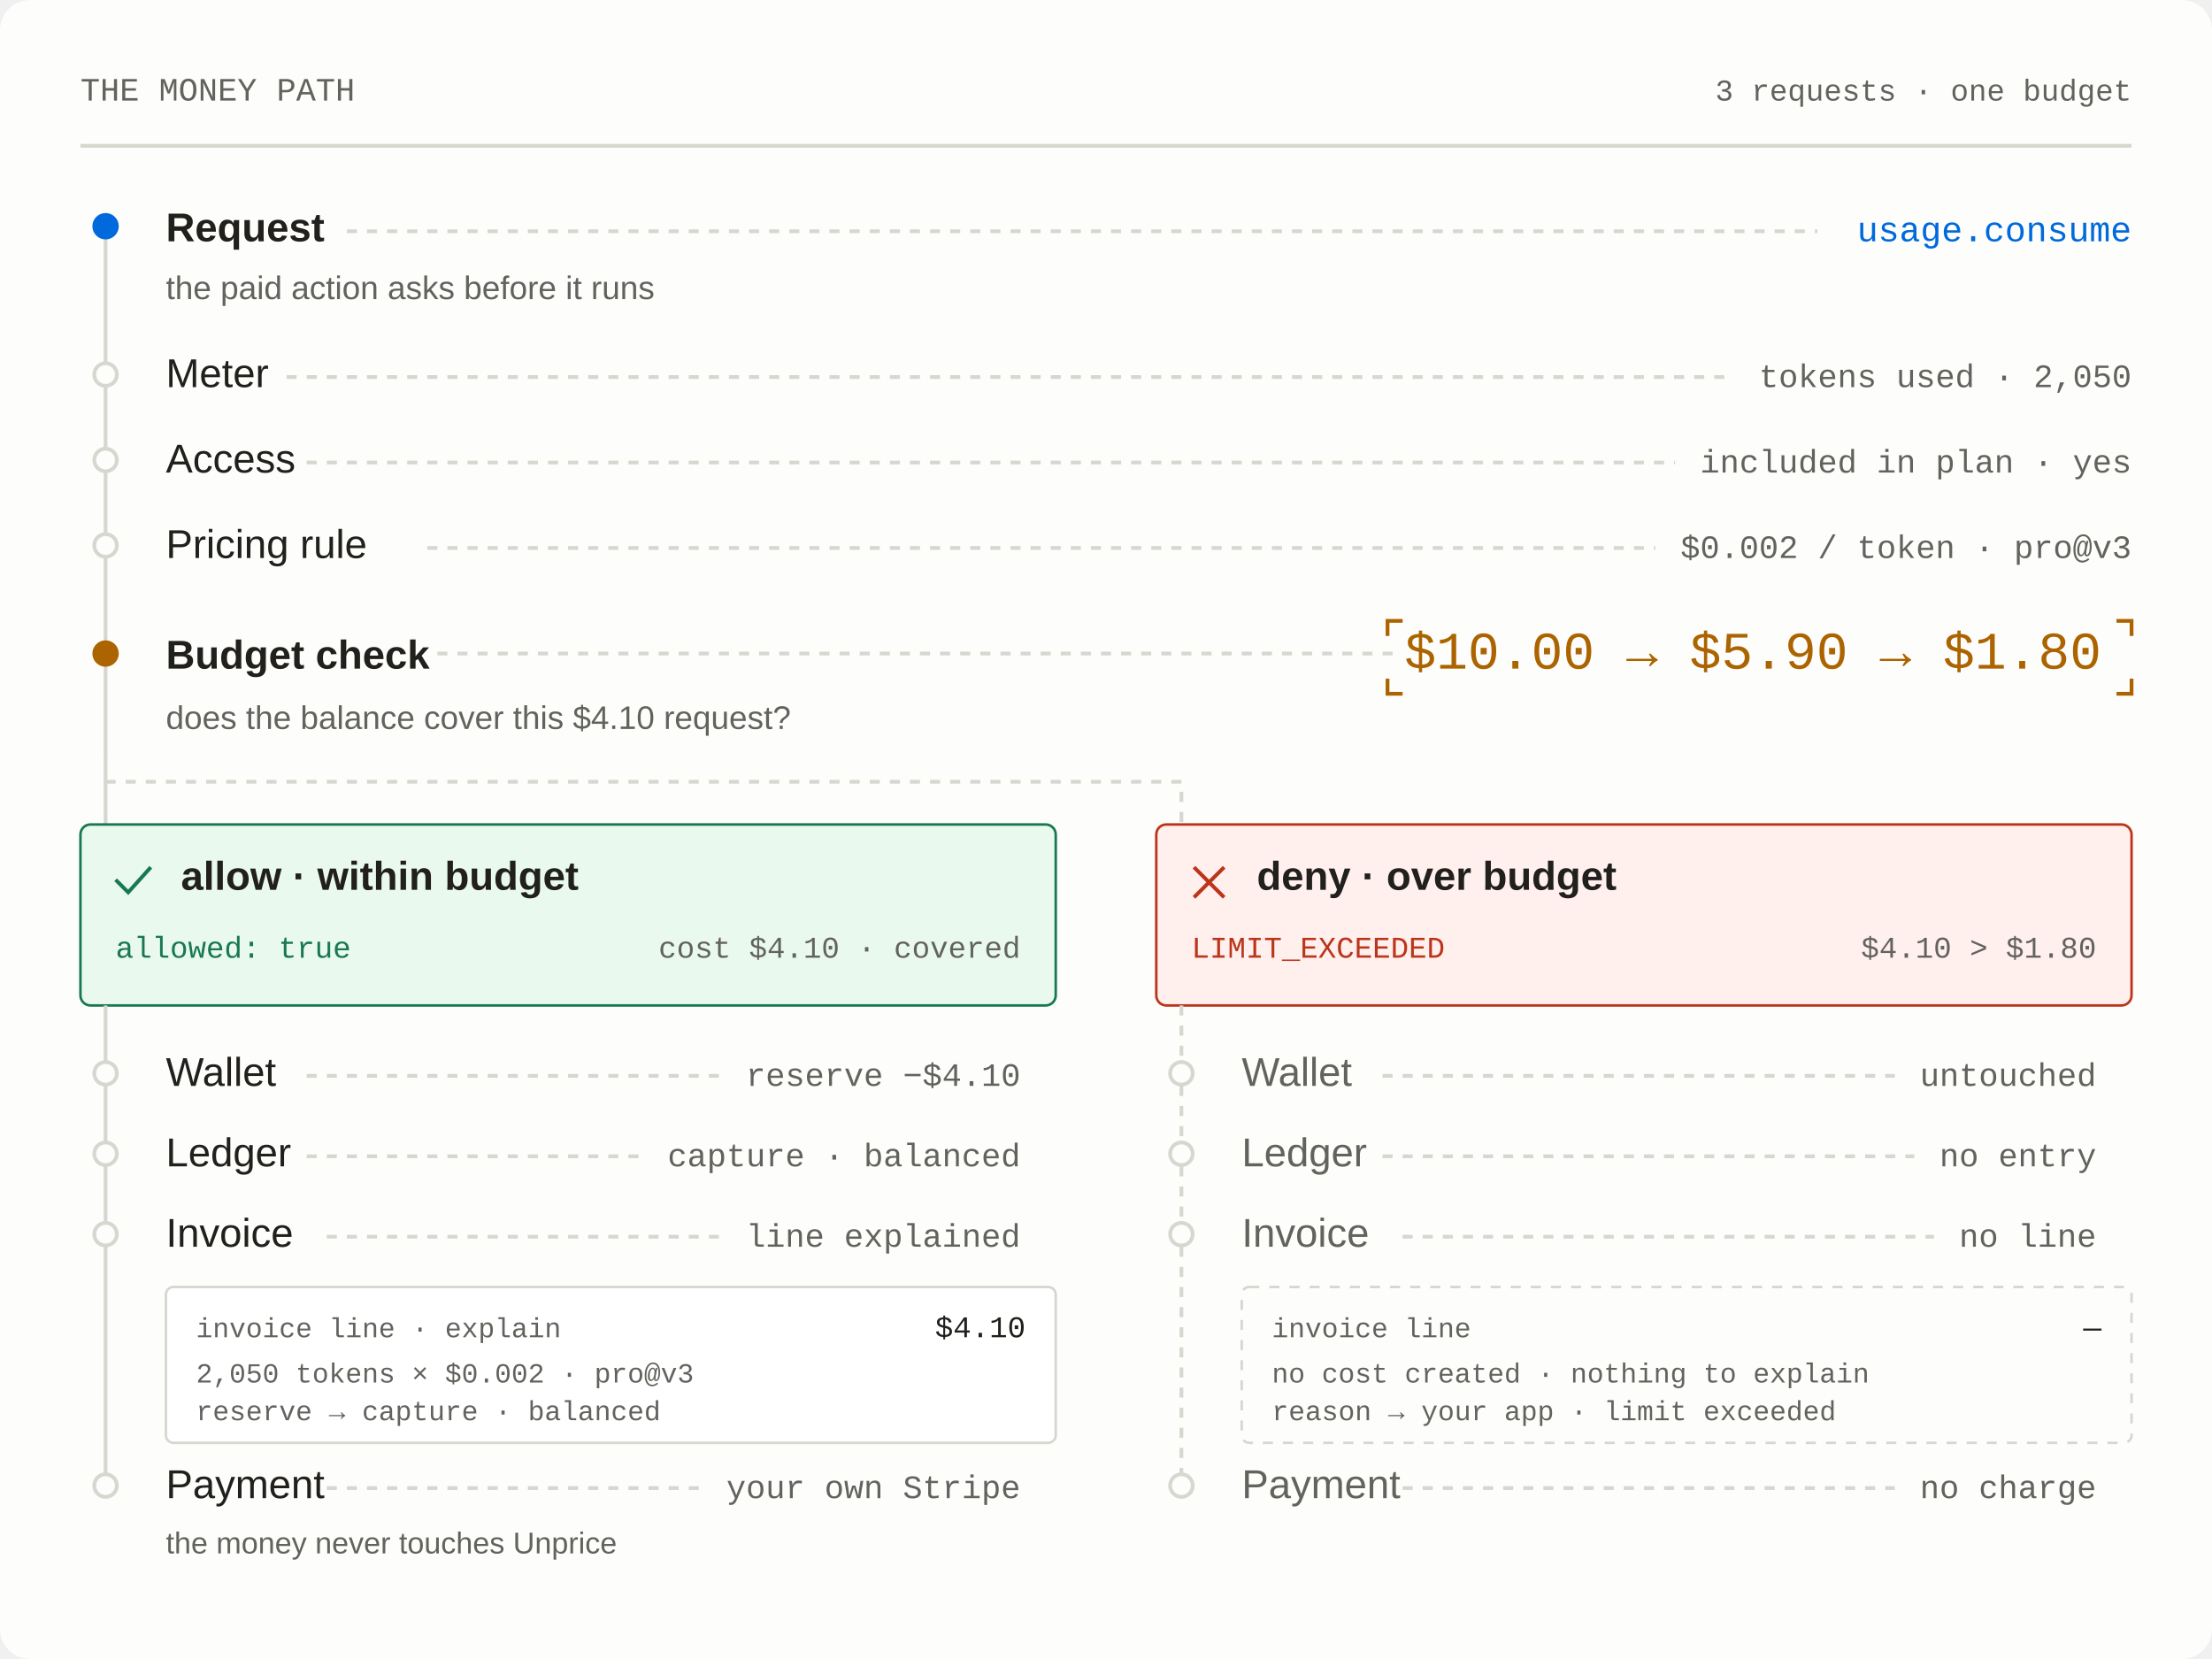
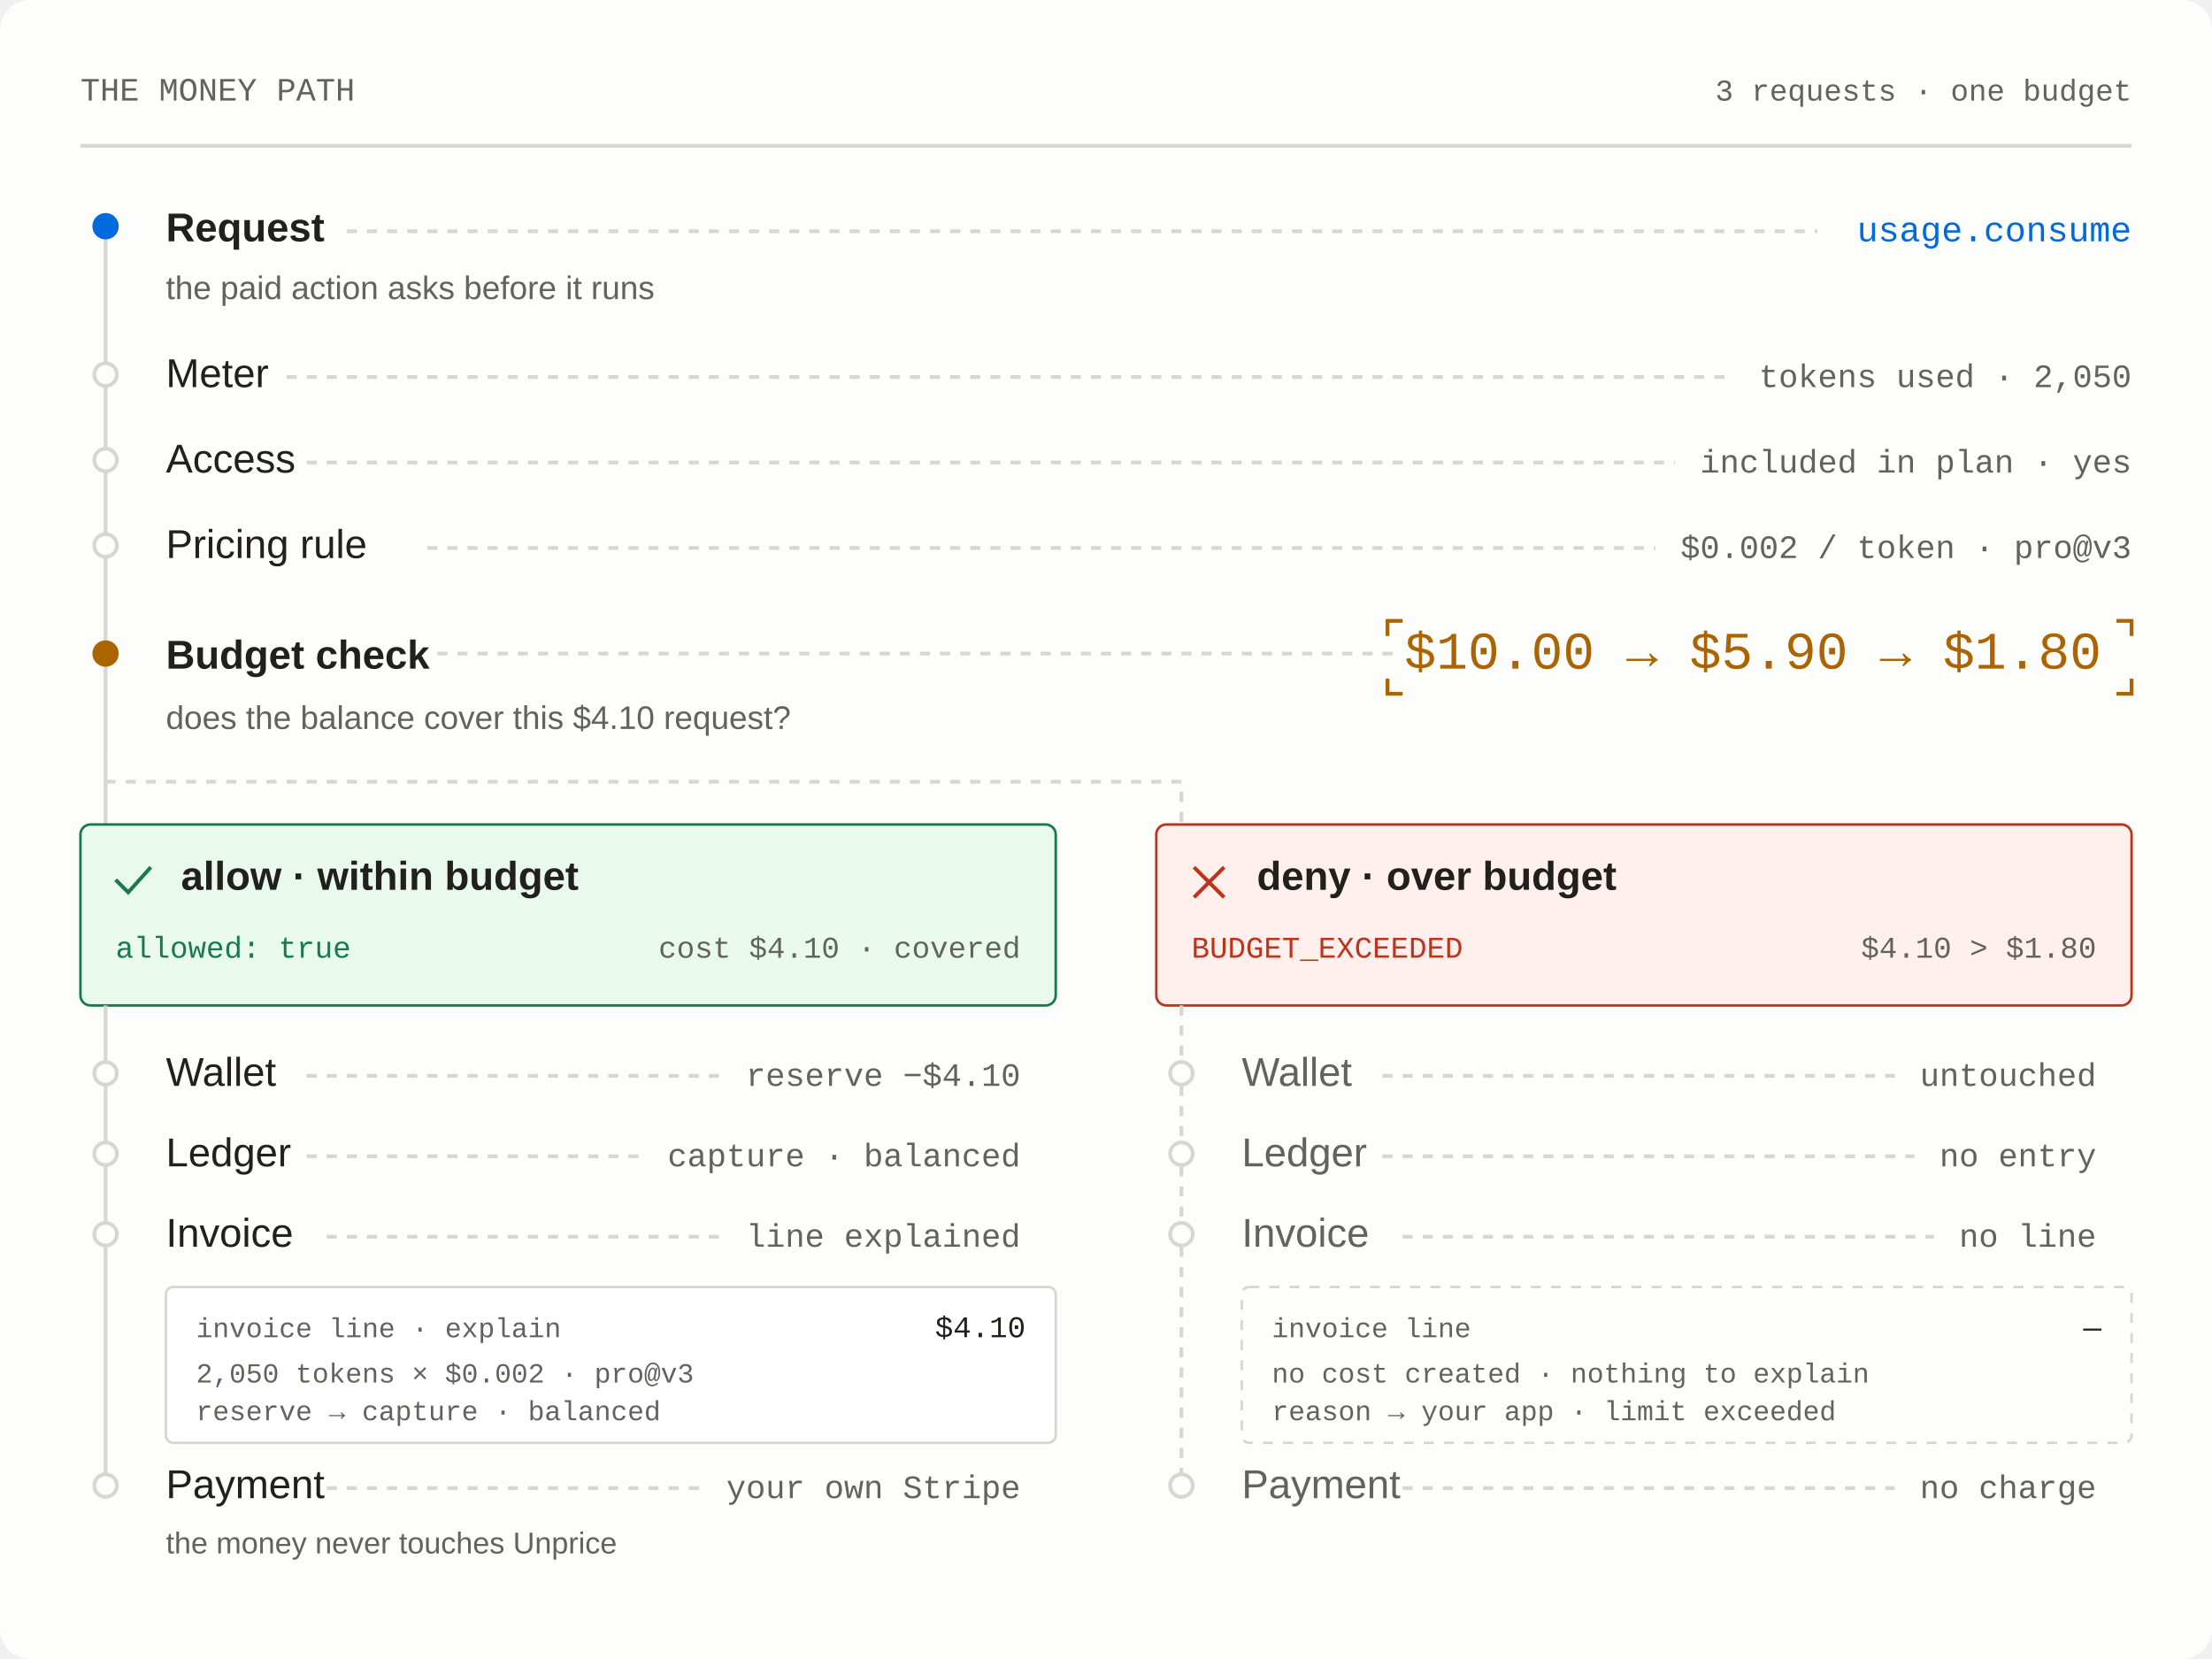
<svg xmlns="http://www.w3.org/2000/svg" width="880" height="660" viewBox="0 0 880 660" fill="none" role="img" aria-labelledby="title desc">
  <rect width="880" height="660" rx="12" fill="#fdfdfc" />
  <text x="32" y="40" fill="#63635e" font-family="SFMono-Regular, Consolas, Liberation Mono, monospace" font-size="13">THE MONEY PATH</text>
  <text x="848" y="40" fill="#63635e" font-family="SFMono-Regular, Consolas, Liberation Mono, monospace" font-size="12" text-anchor="end">3 requests · one budget</text>
  <path d="M 32 58 H 848" stroke="#d7d7d0" stroke-width="1.5" />
  <path d="M 42 88 V 301" stroke="#d7d7d0" stroke-width="1.5" />
  <circle cx="42" cy="90" r="4.5" fill="#006adc" stroke="#006adc" stroke-width="1.5" />
  <text x="66" y="96" fill="#21201c" font-family="Arial, Helvetica, sans-serif" font-size="16" font-weight="600">Request</text>
  <path d="M 138 92 H 723" stroke="#d7d7d0" stroke-width="1.5" stroke-dasharray="4 4" />
  <text x="848" y="96" fill="#006adc" font-family="SFMono-Regular, Consolas, Liberation Mono, monospace" font-size="14" text-anchor="end">usage.consume</text>
  <text x="66" y="119" fill="#63635e" font-family="Arial, Helvetica, sans-serif" font-size="13">the paid action asks before it runs</text>
  <circle cx="42" cy="149" r="4.5" fill="#fdfdfc" stroke="#d7d7d0" stroke-width="1.5" />
  <text x="66" y="154" fill="#21201c" font-family="Arial, Helvetica, sans-serif" font-size="16">Meter</text>
  <path d="M 114 150 H 689.8" stroke="#d7d7d0" stroke-width="1.5" stroke-dasharray="4 4" />
  <text x="848" y="154" fill="#63635e" font-family="SFMono-Regular, Consolas, Liberation Mono, monospace" font-size="13" text-anchor="end">tokens used · 2,050</text>
  <circle cx="42" cy="183" r="4.5" fill="#fdfdfc" stroke="#d7d7d0" stroke-width="1.5" />
  <text x="66" y="188" fill="#21201c" font-family="Arial, Helvetica, sans-serif" font-size="16">Access</text>
  <path d="M 122 184 H 666.4" stroke="#d7d7d0" stroke-width="1.5" stroke-dasharray="4 4" />
  <text x="848" y="188" fill="#63635e" font-family="SFMono-Regular, Consolas, Liberation Mono, monospace" font-size="13" text-anchor="end">included in plan · yes</text>
  <circle cx="42" cy="217" r="4.5" fill="#fdfdfc" stroke="#d7d7d0" stroke-width="1.5" />
  <text x="66" y="222" fill="#21201c" font-family="Arial, Helvetica, sans-serif" font-size="16">Pricing rule</text>
  <path d="M 170 218 H 658.6" stroke="#d7d7d0" stroke-width="1.5" stroke-dasharray="4 4" />
  <text x="848" y="222" fill="#63635e" font-family="SFMono-Regular, Consolas, Liberation Mono, monospace" font-size="13" text-anchor="end">$0.002 / token · pro@v3</text>
  <circle cx="42" cy="260" r="4.5" fill="#ab6400" stroke="#ab6400" stroke-width="1.5" />
  <text x="66" y="266" fill="#21201c" font-family="Arial, Helvetica, sans-serif" font-size="16" font-weight="600">Budget check</text>
  <path d="M 174 260 H 555" stroke="#d7d7d0" stroke-width="1.5" stroke-dasharray="4 4" />
  <text x="836" y="266" fill="#ab6400" font-family="SFMono-Regular, Consolas, Liberation Mono, monospace" font-size="21" text-anchor="end">$10.00 → $5.90 → $1.80</text>
  <path d="M 558 247 H 552 V 253 M 842 247 H 848 V 253 M 552 270 V 276 H 558 M 842 276 H 848 V 270" stroke="#ab6400" stroke-width="1.5" />
  <text x="66" y="290" fill="#63635e" font-family="Arial, Helvetica, sans-serif" font-size="13">does the balance cover this $4.10 request?</text>
  <path d="M 42 301 V 328" stroke="#d7d7d0" stroke-width="1.5" />
  <path d="M 42 311 H 470 V 328" stroke="#d7d7d0" stroke-width="1.5" stroke-dasharray="4 4" />
  <rect x="32" y="328" width="388" height="72" rx="4" fill="#e9f9ee" stroke="#18794e" />
  <path d="M 46 350 l 5 5 l 9 -10" stroke="#18794e" stroke-width="1.5" />
  <text x="72" y="354" fill="#21201c" font-family="Arial, Helvetica, sans-serif" font-size="16" font-weight="600">allow · within budget</text>
  <text x="46" y="381" fill="#18794e" font-family="SFMono-Regular, Consolas, Liberation Mono, monospace" font-size="12">allowed: true</text>
  <text x="406" y="381" fill="#63635e" font-family="SFMono-Regular, Consolas, Liberation Mono, monospace" font-size="12" text-anchor="end">cost $4.10 · covered</text>
  <path d="M 42 400 V 586" stroke="#d7d7d0" stroke-width="1.5" />
  <circle cx="42" cy="427" r="4.5" fill="#fdfdfc" stroke="#d7d7d0" stroke-width="1.5" />
  <text x="66" y="432" fill="#21201c" font-family="Arial, Helvetica, sans-serif" font-size="16">Wallet</text>
  <path d="M 122 428 H 286.8" stroke="#d7d7d0" stroke-width="1.5" stroke-dasharray="4 4" />
  <text x="406" y="432" fill="#63635e" font-family="SFMono-Regular, Consolas, Liberation Mono, monospace" font-size="13" text-anchor="end">reserve −$4.10</text>
  <circle cx="42" cy="459" r="4.5" fill="#fdfdfc" stroke="#d7d7d0" stroke-width="1.5" />
  <text x="66" y="464" fill="#21201c" font-family="Arial, Helvetica, sans-serif" font-size="16">Ledger</text>
  <path d="M 122 460 H 255.6" stroke="#d7d7d0" stroke-width="1.5" stroke-dasharray="4 4" />
  <text x="406" y="464" fill="#63635e" font-family="SFMono-Regular, Consolas, Liberation Mono, monospace" font-size="13" text-anchor="end">capture · balanced</text>
  <circle cx="42" cy="491" r="4.5" fill="#fdfdfc" stroke="#d7d7d0" stroke-width="1.5" />
  <text x="66" y="496" fill="#21201c" font-family="Arial, Helvetica, sans-serif" font-size="16">Invoice</text>
  <path d="M 130 492 H 286.8" stroke="#d7d7d0" stroke-width="1.5" stroke-dasharray="4 4" />
  <text x="406" y="496" fill="#63635e" font-family="SFMono-Regular, Consolas, Liberation Mono, monospace" font-size="13" text-anchor="end">line explained</text>
  <rect x="66" y="512" width="354" height="62" rx="3" fill="#ffffff" stroke="#d7d7d0" />
  <text x="78" y="532" fill="#63635e" font-family="SFMono-Regular, Consolas, Liberation Mono, monospace" font-size="11">invoice line · explain</text>
  <text x="408" y="532" fill="#21201c" font-family="SFMono-Regular, Consolas, Liberation Mono, monospace" font-size="12" text-anchor="end">$4.10</text>
  <text x="78" y="550" fill="#63635e" font-family="SFMono-Regular, Consolas, Liberation Mono, monospace" font-size="11">2,050 tokens × $0.002 · pro@v3</text>
  <text x="78" y="565" fill="#63635e" font-family="SFMono-Regular, Consolas, Liberation Mono, monospace" font-size="11">reserve → capture · balanced</text>
  <circle cx="42" cy="591" r="4.5" fill="#fdfdfc" stroke="#d7d7d0" stroke-width="1.5" />
  <text x="66" y="596" fill="#21201c" font-family="Arial, Helvetica, sans-serif" font-size="16">Payment</text>
  <path d="M 130 592 H 279.0" stroke="#d7d7d0" stroke-width="1.5" stroke-dasharray="4 4" />
  <text x="406" y="596" fill="#63635e" font-family="SFMono-Regular, Consolas, Liberation Mono, monospace" font-size="13" text-anchor="end">your own Stripe</text>
  <rect x="460" y="328" width="388" height="72" rx="4" fill="#fff0ee" stroke="#bc351b" />
  <path d="M 475 345 l 12 12 m 0 -12 l -12 12" stroke="#bc351b" stroke-width="1.5" />
  <text x="500" y="354" fill="#21201c" font-family="Arial, Helvetica, sans-serif" font-size="16" font-weight="600">deny · over budget</text>
-   <text x="474" y="381" fill="#bc351b" font-family="SFMono-Regular, Consolas, Liberation Mono, monospace" font-size="12">LIMIT_EXCEEDED</text>
+   <text x="474" y="381" fill="#bc351b" font-family="SFMono-Regular, Consolas, Liberation Mono, monospace" font-size="12">BUDGET_EXCEEDED</text>
  <text x="834" y="381" fill="#63635e" font-family="SFMono-Regular, Consolas, Liberation Mono, monospace" font-size="12" text-anchor="end">$4.10 &gt; $1.80</text>
  <path d="M 470 400 V 586" stroke="#d7d7d0" stroke-width="1.5" stroke-dasharray="4 4" />
  <circle cx="470" cy="427" r="4.5" fill="#fdfdfc" stroke="#d7d7d0" stroke-width="1.5" />
  <text x="494" y="432" fill="#63635e" font-family="Arial, Helvetica, sans-serif" font-size="16">Wallet</text>
  <path d="M 550 428 H 753.8" stroke="#d7d7d0" stroke-width="1.5" stroke-dasharray="4 4" />
  <text x="834" y="432" fill="#63635e" font-family="SFMono-Regular, Consolas, Liberation Mono, monospace" font-size="13" text-anchor="end">untouched</text>
  <circle cx="470" cy="459" r="4.5" fill="#fdfdfc" stroke="#d7d7d0" stroke-width="1.5" />
  <text x="494" y="464" fill="#63635e" font-family="Arial, Helvetica, sans-serif" font-size="16">Ledger</text>
  <path d="M 550 460 H 761.6" stroke="#d7d7d0" stroke-width="1.5" stroke-dasharray="4 4" />
  <text x="834" y="464" fill="#63635e" font-family="SFMono-Regular, Consolas, Liberation Mono, monospace" font-size="13" text-anchor="end">no entry</text>
  <circle cx="470" cy="491" r="4.5" fill="#fdfdfc" stroke="#d7d7d0" stroke-width="1.5" />
  <text x="494" y="496" fill="#63635e" font-family="Arial, Helvetica, sans-serif" font-size="16">Invoice</text>
  <path d="M 558 492 H 769.4" stroke="#d7d7d0" stroke-width="1.5" stroke-dasharray="4 4" />
  <text x="834" y="496" fill="#63635e" font-family="SFMono-Regular, Consolas, Liberation Mono, monospace" font-size="13" text-anchor="end">no line</text>
  <rect x="494" y="512" width="354" height="62" rx="3" fill="#fdfdfc" stroke="#d7d7d0" stroke-dasharray="4 4" />
  <text x="506" y="532" fill="#63635e" font-family="SFMono-Regular, Consolas, Liberation Mono, monospace" font-size="11">invoice line</text>
  <text x="836" y="532" fill="#21201c" font-family="SFMono-Regular, Consolas, Liberation Mono, monospace" font-size="12" text-anchor="end">—</text>
  <text x="506" y="550" fill="#63635e" font-family="SFMono-Regular, Consolas, Liberation Mono, monospace" font-size="11">no cost created · nothing to explain</text>
  <text x="506" y="565" fill="#63635e" font-family="SFMono-Regular, Consolas, Liberation Mono, monospace" font-size="11">reason → your app · limit exceeded</text>
  <circle cx="470" cy="591" r="4.5" fill="#fdfdfc" stroke="#d7d7d0" stroke-width="1.5" />
  <text x="494" y="596" fill="#63635e" font-family="Arial, Helvetica, sans-serif" font-size="16">Payment</text>
  <path d="M 558 592 H 753.8" stroke="#d7d7d0" stroke-width="1.5" stroke-dasharray="4 4" />
  <text x="834" y="596" fill="#63635e" font-family="SFMono-Regular, Consolas, Liberation Mono, monospace" font-size="13" text-anchor="end">no charge</text>
  <text x="66" y="618" fill="#63635e" font-family="Arial, Helvetica, sans-serif" font-size="12">the money never touches Unprice</text>
</svg>
